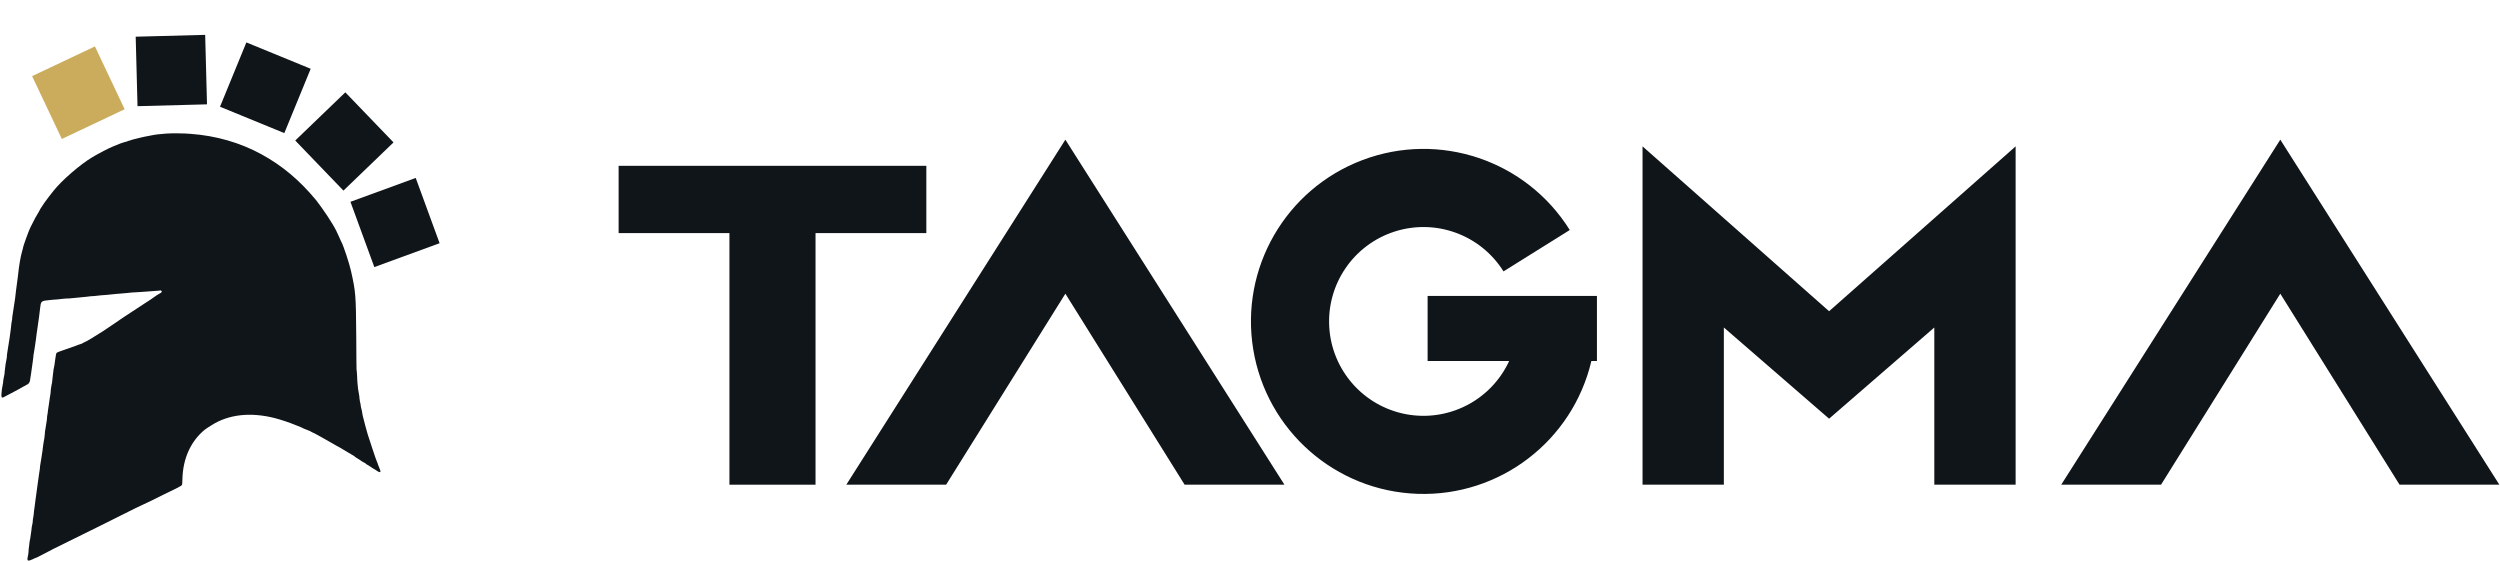
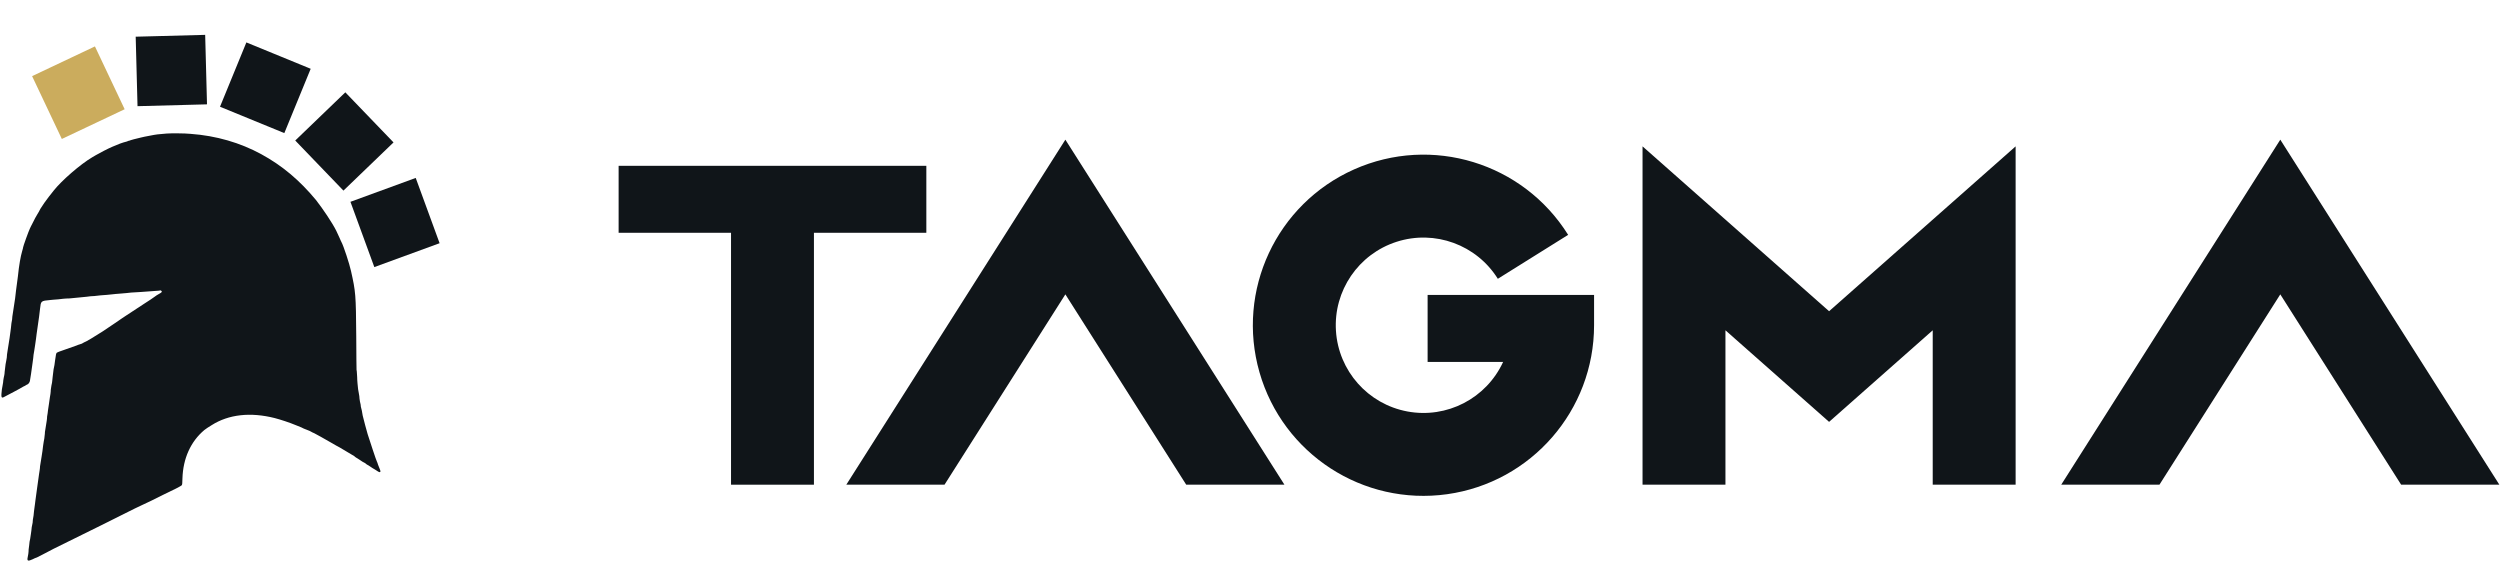
<svg xmlns="http://www.w3.org/2000/svg" viewBox="-194 -52 784 176" width="784" height="176" role="img" aria-label="Tagma">
  <g transform="translate(-193.7 -51.7) scale(0.5788) translate(-148 -204)">
    <path transform="translate(142 270) scale(0.1666667) translate(0 1458) scale(1 -1)" d="M575 1423 c-27 -2 -35 -3 -55 -7 -12 -2 -25 -5 -29 -6 -14 -3 -36 -9 -37 -10 -1 0 -5 -1 -9 -3 -13 -3 -29 -9 -47 -17 -12 -5 -45 -22 -53 -27 -5 -3 -10 -6 -12 -7 -39 -23 -100 -76 -126 -109 -5 -7 -12 -15 -15 -19 -8 -10 -22 -30 -28 -40 -2 -5 -7 -13 -10 -18 -3 -5 -10 -17 -14 -26 -5 -9 -9 -18 -10 -20 -4 -8 -22 -58 -22 -61 0 -1 -1 -6 -3 -12 -5 -17 -10 -44 -14 -83 -6 -44 -7 -53 -9 -71 -3 -20 -8 -51 -9 -59 0 -4 -1 -14 -3 -22 -1 -9 -2 -21 -3 -26 -1 -10 -4 -29 -9 -60 -2 -10 -3 -21 -3 -25 -1 -4 -2 -14 -4 -22 -1 -8 -2 -19 -3 -25 0 -6 -2 -15 -3 -19 -1 -5 -2 -12 -2 -15 -1 -4 -2 -14 -4 -23 -3 -25 -2 -29 6 -25 17 9 52 27 63 34 4 2 9 4 11 6 6 2 9 6 11 12 1 6 6 36 9 61 1 9 3 20 3 25 1 4 3 19 5 31 2 12 4 29 5 37 1 8 3 21 4 28 1 7 3 20 4 28 1 8 2 19 3 25 3 26 2 26 35 29 5 0 16 2 24 2 7 1 24 3 37 3 13 1 31 3 41 4 10 1 22 2 27 3 4 0 19 1 33 3 13 1 29 2 35 3 6 1 21 2 33 3 11 1 25 2 31 3 5 0 20 1 33 2 12 1 31 2 41 3 11 1 20 1 20 2 2 1 6 -2 6 -4 0 -2 -4 -5 -17 -12 -2 -2 -12 -8 -20 -14 -9 -6 -18 -12 -20 -13 -12 -8 -49 -32 -61 -40 -3 -2 -9 -6 -12 -8 -13 -9 -26 -18 -62 -42 -23 -15 -58 -36 -61 -36 0 0 -3 -2 -7 -4 -4 -1 -8 -3 -9 -3 0 0 -4 -1 -8 -3 -3 -1 -19 -7 -34 -12 -24 -8 -28 -10 -31 -12 -2 -4 -2 -3 -5 -24 -1 -9 -3 -23 -5 -30 -1 -8 -2 -19 -3 -25 0 -6 -2 -14 -2 -18 -1 -4 -3 -14 -4 -23 0 -8 -2 -20 -3 -25 -1 -6 -2 -15 -3 -21 -1 -6 -2 -15 -3 -20 0 -5 -2 -14 -3 -21 0 -8 -2 -19 -3 -25 -1 -7 -3 -18 -4 -25 0 -8 -2 -17 -2 -21 -1 -5 -3 -16 -4 -24 -1 -9 -3 -25 -5 -36 -2 -11 -4 -25 -5 -31 0 -7 -2 -17 -3 -24 -1 -8 -4 -27 -6 -43 -2 -17 -5 -37 -6 -44 -1 -7 -2 -18 -3 -23 -1 -5 -2 -17 -3 -26 -2 -9 -3 -19 -3 -23 -1 -4 -2 -10 -3 -15 0 -5 -2 -16 -3 -24 -1 -9 -3 -19 -4 -23 0 -4 -2 -16 -3 -25 0 -10 -2 -21 -3 -25 -3 -13 1 -14 16 -7 4 2 10 5 14 6 9 5 42 21 54 28 18 9 69 34 156 77 20 10 40 20 44 22 4 2 14 7 22 11 38 19 52 26 61 30 5 2 21 10 36 17 14 7 30 15 36 18 34 16 60 29 62 32 1 2 2 6 2 22 2 65 27 120 71 157 8 6 11 8 24 16 55 35 126 43 205 23 19 -5 47 -14 71 -24 15 -6 20 -8 23 -10 3 -1 5 -2 5 -2 1 0 7 -3 15 -6 7 -4 13 -7 14 -7 0 0 41 -22 52 -29 17 -10 28 -16 32 -18 4 -2 38 -23 47 -28 1 -2 8 -6 16 -11 7 -5 15 -10 18 -11 2 -2 9 -7 15 -10 5 -4 14 -9 19 -12 12 -8 14 -9 16 -7 1 2 1 3 -1 8 -2 4 -4 11 -6 15 -1 4 -3 9 -4 11 -2 3 -23 67 -30 89 -4 14 -12 43 -16 60 -1 6 -2 13 -3 17 -1 4 -2 9 -3 12 0 3 -1 10 -3 17 -1 6 -2 13 -2 17 -1 4 -2 14 -4 23 -1 10 -3 27 -3 39 -1 12 -1 22 -2 23 0 1 -1 50 -1 110 -1 136 -2 145 -17 212 -5 23 -24 81 -31 94 -1 2 -2 4 -2 4 0 1 -5 11 -15 33 -13 26 -44 72 -66 100 -53 64 -110 112 -178 149 -68 37 -146 60 -230 66 -19 2 -64 2 -77 1z" fill="#101519" />
    <rect x="-18.83" y="-18.83" width="37.66" height="37.66" transform="translate(189.95 253.7) rotate(-25.32)" fill="#cbac5d" />
    <rect x="-18.83" y="-18.83" width="37.66" height="37.66" transform="translate(240.32 241.69) rotate(-1.51)" fill="#101519" />
    <rect x="-18.83" y="-18.83" width="37.66" height="37.66" transform="translate(291.25 251.03) rotate(22.29)" fill="#101519" />
    <rect x="-18.83" y="-18.83" width="37.66" height="37.66" transform="translate(334.07 280.13) rotate(46.1)" fill="#101519" />
    <rect x="-18.83" y="-18.83" width="37.66" height="37.66" transform="translate(361.51 324.04) rotate(69.91)" fill="#101519" />
  </g>
-   <path d="M0 0H96.5V21.1H61.75V100H34.75V21.1H0Z" fill="#101519" />
-   <path d="M71.4 100L140.1 -8.2L208.8 100H177.5L140.1 40.1L102.7 100Z" fill="#101519" />
-   <path d="M298.28 20.13A54.1 54.1 0 1 0 305.06 61.2H306.8V40.8H253.7V61.2H279.28A29.6 29.6 0 1 1 277.5 33.11Z" fill="#101519" />
-   <path d="M321.1 100V-6.1L379.6 45.6L438.1 -6.1V100H412.6V50.7L379.6 79.3L346.6 50.7V100Z" fill="#101519" />
-   <path d="M452.4 100L521.1 -8.2L589.8 100H558.5L521.1 40.1L483.7 100Z" fill="#101519" />
+   <path d="M0 0H96.5V21H61.25V100H35.25V21H0Z" fill="#101519" />
+   <path d="M71.4 100L140.1 -8.2L208.8 100H178L140.1 40.31L102.2 100Z" fill="#101519" />
+   <path d="M297.77 21.65A53.5 53.5 0 1 0 305.9 50V40.5H253.7V61.5H277.38A27.5 27.5 0 1 1 275.72 35.43Z" fill="#101519" />
+   <path d="M321.1 100V-6.1L379.6 45.6L438.1 -6.1V100H412.1V51.58L379.6 80.3L347.1 51.58V100Z" fill="#101519" />
+   <path d="M452.4 100L521.1 -8.2L589.8 100H559L521.1 40.31L483.2 100Z" fill="#101519" />
</svg>
